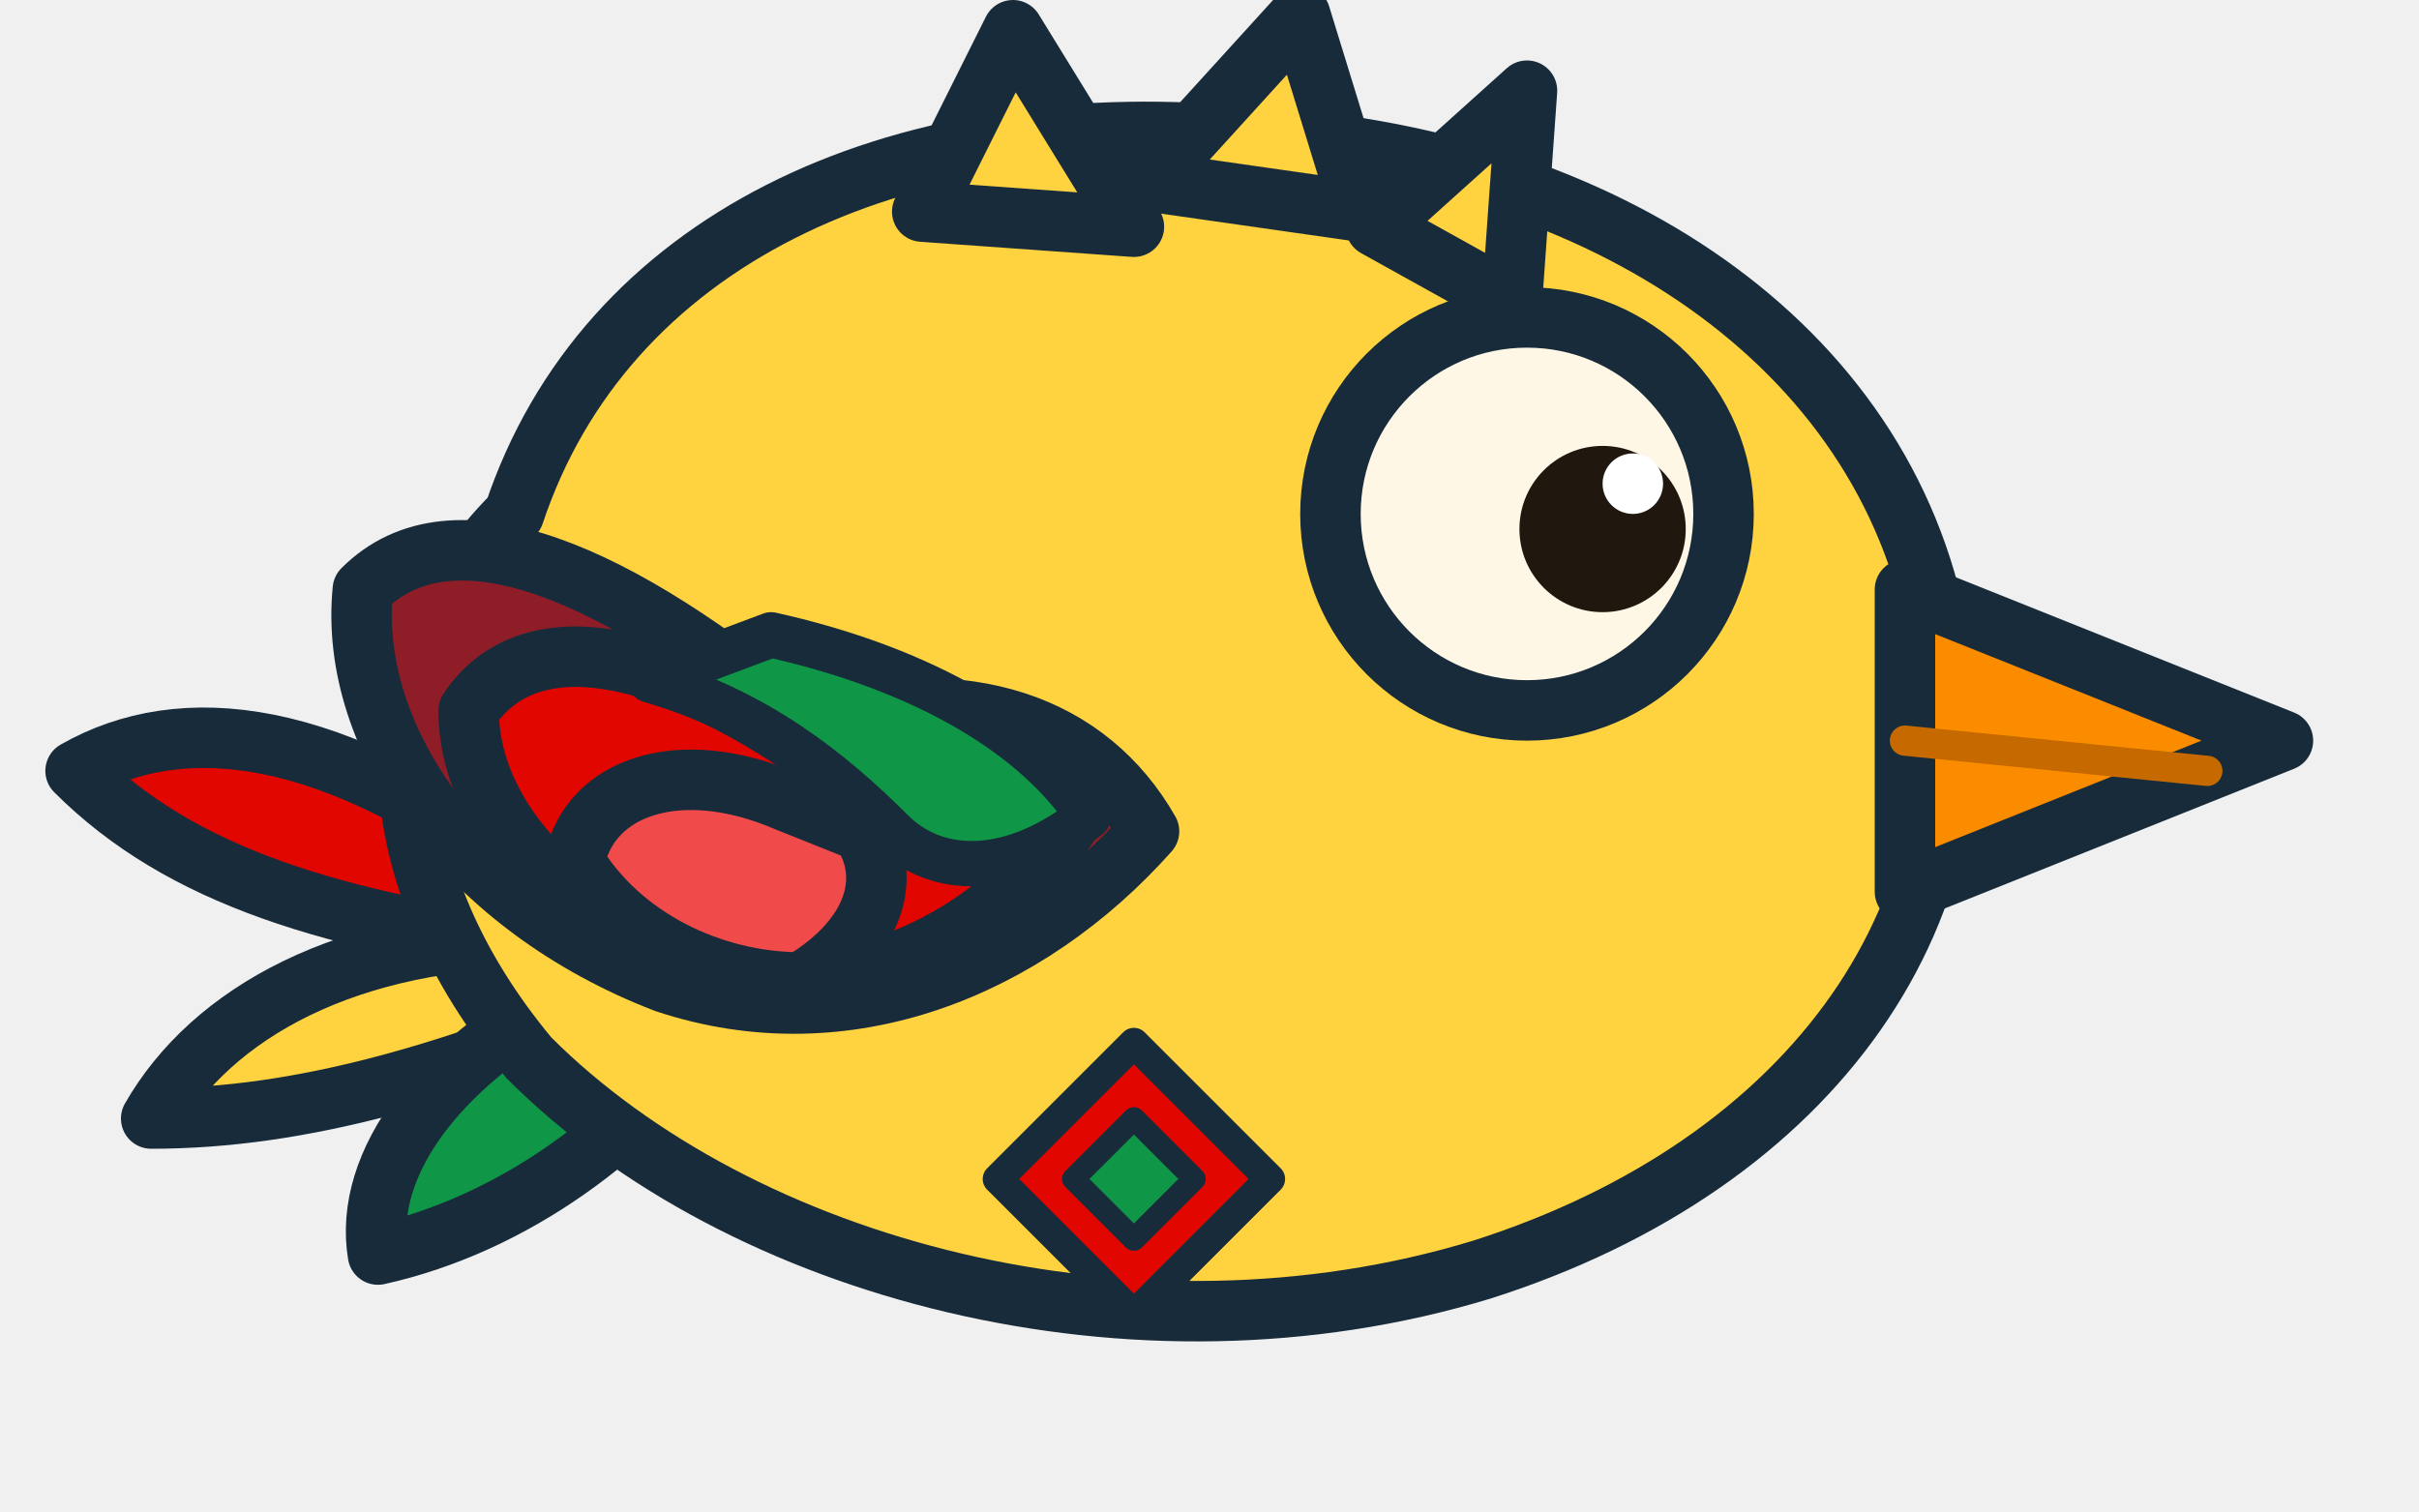
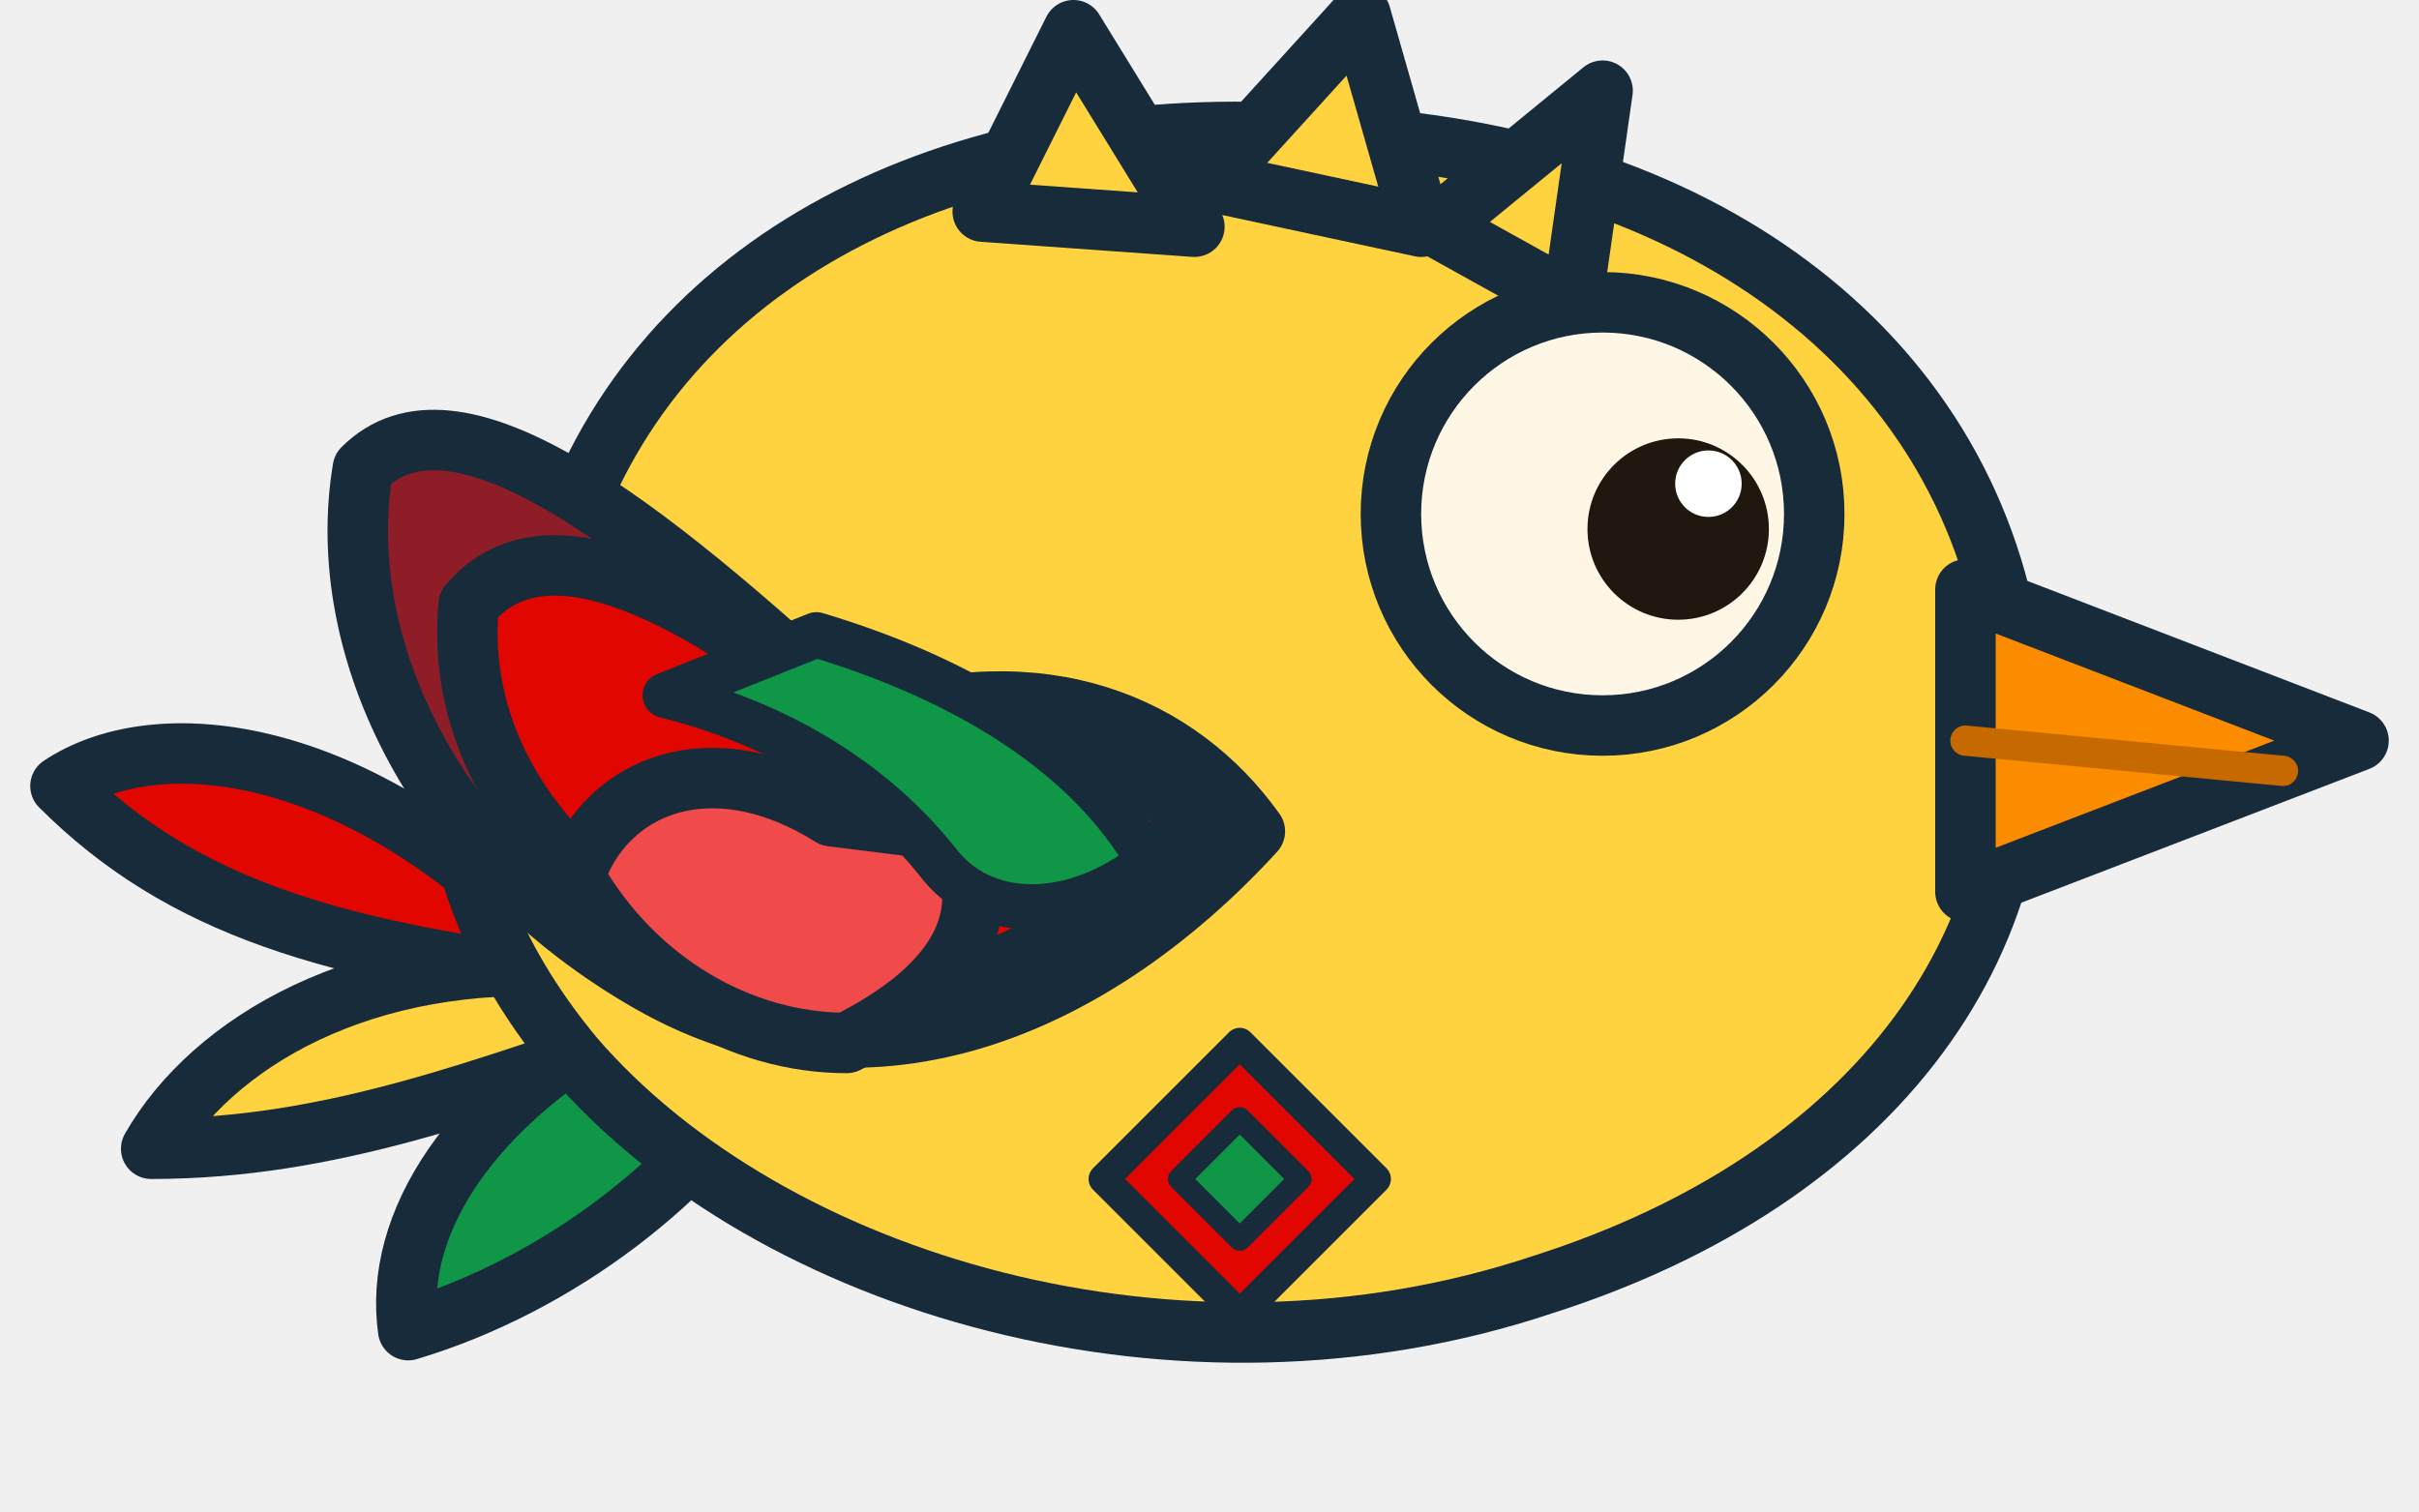
<svg xmlns="http://www.w3.org/2000/svg" viewBox="0 0 160 100">
  <g stroke="#172B3A" stroke-width="4" stroke-linejoin="round" stroke-linecap="round">
-     <path d="M35 58 C22 48 12 47 5 51 C12 58 22 61 37 63 Z" fill="#E10600" />
-     <path d="M36 62 C23 62 14 67 10 74 C20 74 30 71 42 66 Z" fill="#FFD23F" />
-     <path d="M39 65 C29 70 24 77 25 83 C34 81 42 75 47 68 Z" fill="#109647" />
-     <path d="M34 34 C40 16 59 7 82 9 C105 10 124 22 128 41 C132 60 120 77 98 84 C75 91 49 84 35 70 C25 58 24 44 34 34 Z" fill="#FFD23F" />
-     <path d="M61 14 L67 2 L75 15 Z" fill="#FFD23F" />
-     <path d="M76 12 L86 1 L90 14 Z" fill="#FFD23F" />
-     <path d="M91 15 L101 6 L100 20 Z" fill="#FFD23F" />
-     <path d="M53 48 C41 38 30 33 24 39 C23 49 31 60 44 65 C56 69 68 64 76 55 C72 48 64 45 53 48 Z" fill="#8F1D28" />
-     <path d="M54 50 C44 43 35 41 31 47 C31 55 39 62 49 65 C58 66 67 61 71 54 C66 50 61 49 54 50 Z" fill="#E10600" />
-     <path d="M52 53 C45 50 39 52 38 57 C41 62 47 65 53 65 C58 62 59 58 57 55 Z" fill="#F04A4A" />
-     <path d="M43 45 C50 47 55 51 59 55 C62 58 67 58 72 54 C68 48 60 44 51 42 Z" fill="#109647" stroke-width="3" />
-     <path d="M75 69 L84 78 L75 87 L66 78 Z" fill="#E10600" stroke-width="2" />
-     <path d="M75 74 L79 78 L75 82 L71 78 Z" fill="#109647" stroke-width="1.5" />
-     <circle cx="101" cy="34" r="13" fill="#FFF7E6" />
-     <circle cx="106" cy="35" r="5.5" fill="#20180F" stroke="none" />
-     <circle cx="108" cy="32" r="2" fill="#FFFFFF" stroke="none" />
-     <path d="M126 39 L151 49 L126 59 Z" fill="#FB8C00" />
-     <path d="M126 49 L146 51" fill="none" stroke="#C66A00" stroke-width="2" />
+     <path d="M34 60 C22 49 10 48 4 52 C12 60 22 63 39 65 Z" fill="#E10600" />
+     <path d="M38 64 C24 63 14 69 10 76 C22 76 32 72 44 68 Z" fill="#FFD23F" />
+     <path d="M42 67 C31 73 26 81 27 88 C37 85 46 78 51 70 Z" fill="#109647" />
+     <path d="M38 34 C45 16 65 7 88 9 C112 10 130 23 133 43 C136 62 124 78 102 85 C78 93 51 85 38 70 C28 58 27 44 38 34 Z" fill="#FFD23F" />
+     <path d="M65 14 L71 2 L79 15 Z" fill="#FFD23F" />
+     <path d="M80 12 L90 1 L94 15 Z" fill="#FFD23F" />
+     <path d="M95 15 L106 6 L104 20 Z" fill="#FFD23F" />
+     <path d="M57 48 C42 34 30 25 24 31 C22 43 29 57 43 65 C57 73 72 67 83 55 C78 48 69 44 57 48 Z" fill="#8F1D28" />
+     <path d="M58 49 C46 39 36 34 31 40 C30 51 38 60 50 65 C61 68 72 63 79 54 C73 49 66 47 58 49 Z" fill="#E10600" />
+     <path d="M55 54 C47 49 40 52 38 58 C42 65 49 69 56 69 C64 65 66 60 63 55 Z" fill="#F04A4A" />
+     <path d="M44 46 C52 48 58 52 62 57 C65 61 71 61 76 57 C72 50 64 45 54 42 Z" fill="#109647" stroke-width="3" />
+     <path d="M82 69 L91 78 L82 87 L73 78 Z" fill="#E10600" stroke-width="2" />
+     <path d="M82 74 L86 78 L82 82 L78 78 Z" fill="#109647" stroke-width="1.5" />
+     <circle cx="106" cy="34" r="14" fill="#FFF7E6" />
+     <circle cx="111" cy="35" r="6" fill="#20180F" stroke="none" />
+     <circle cx="113" cy="32" r="2.2" fill="#FFFFFF" stroke="none" />
+     <path d="M130 39 L156 49 L130 59 Z" fill="#FB8C00" />
+     <path d="M130 49 L151 51" fill="none" stroke="#C66A00" stroke-width="2" />
  </g>
</svg>
